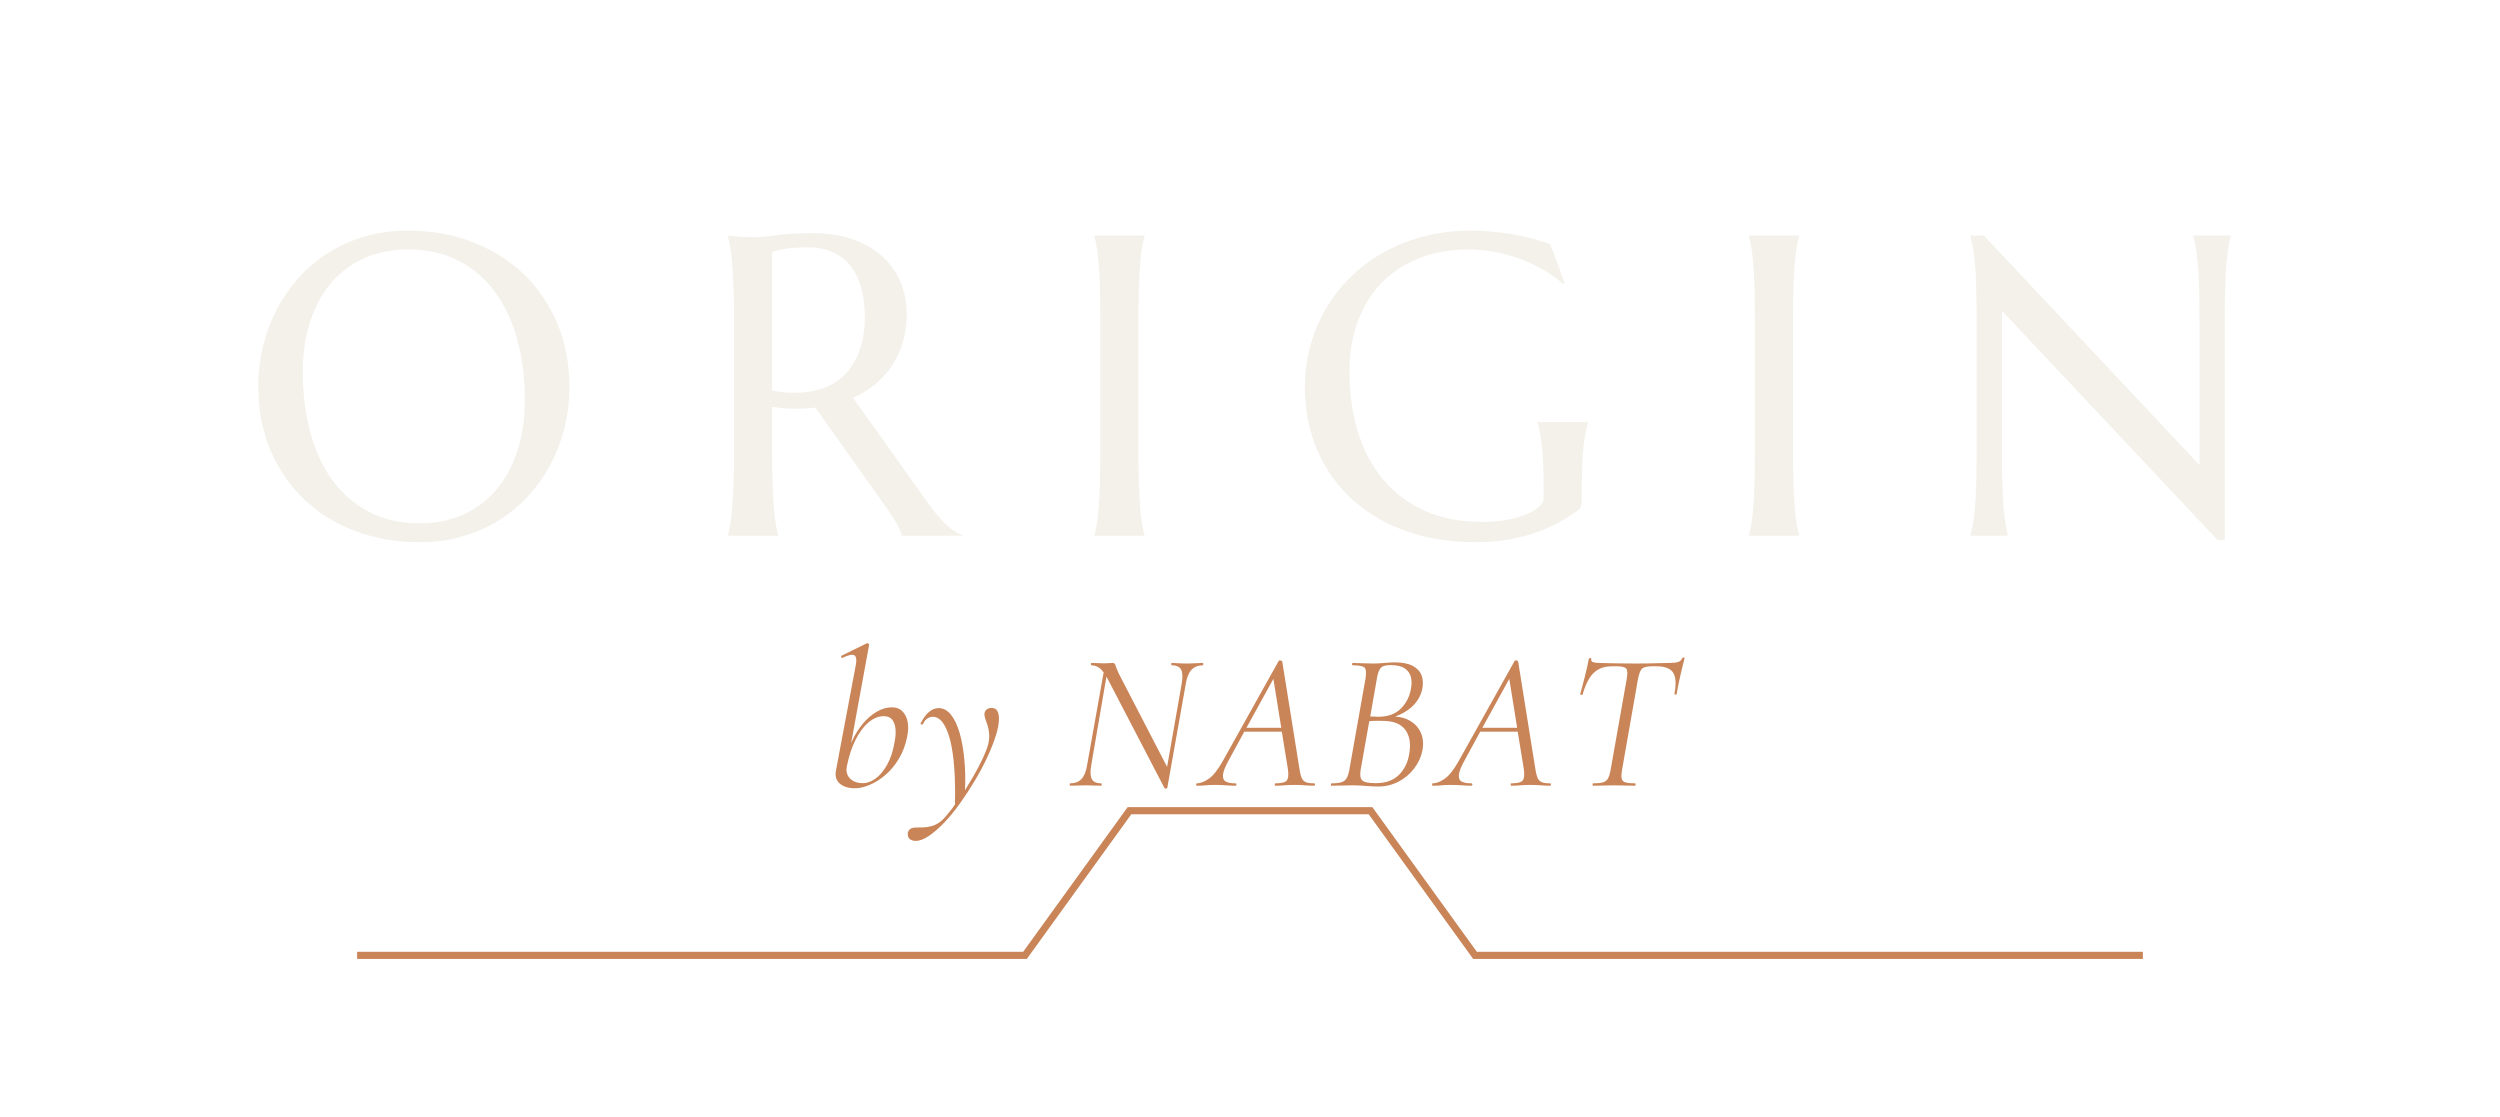
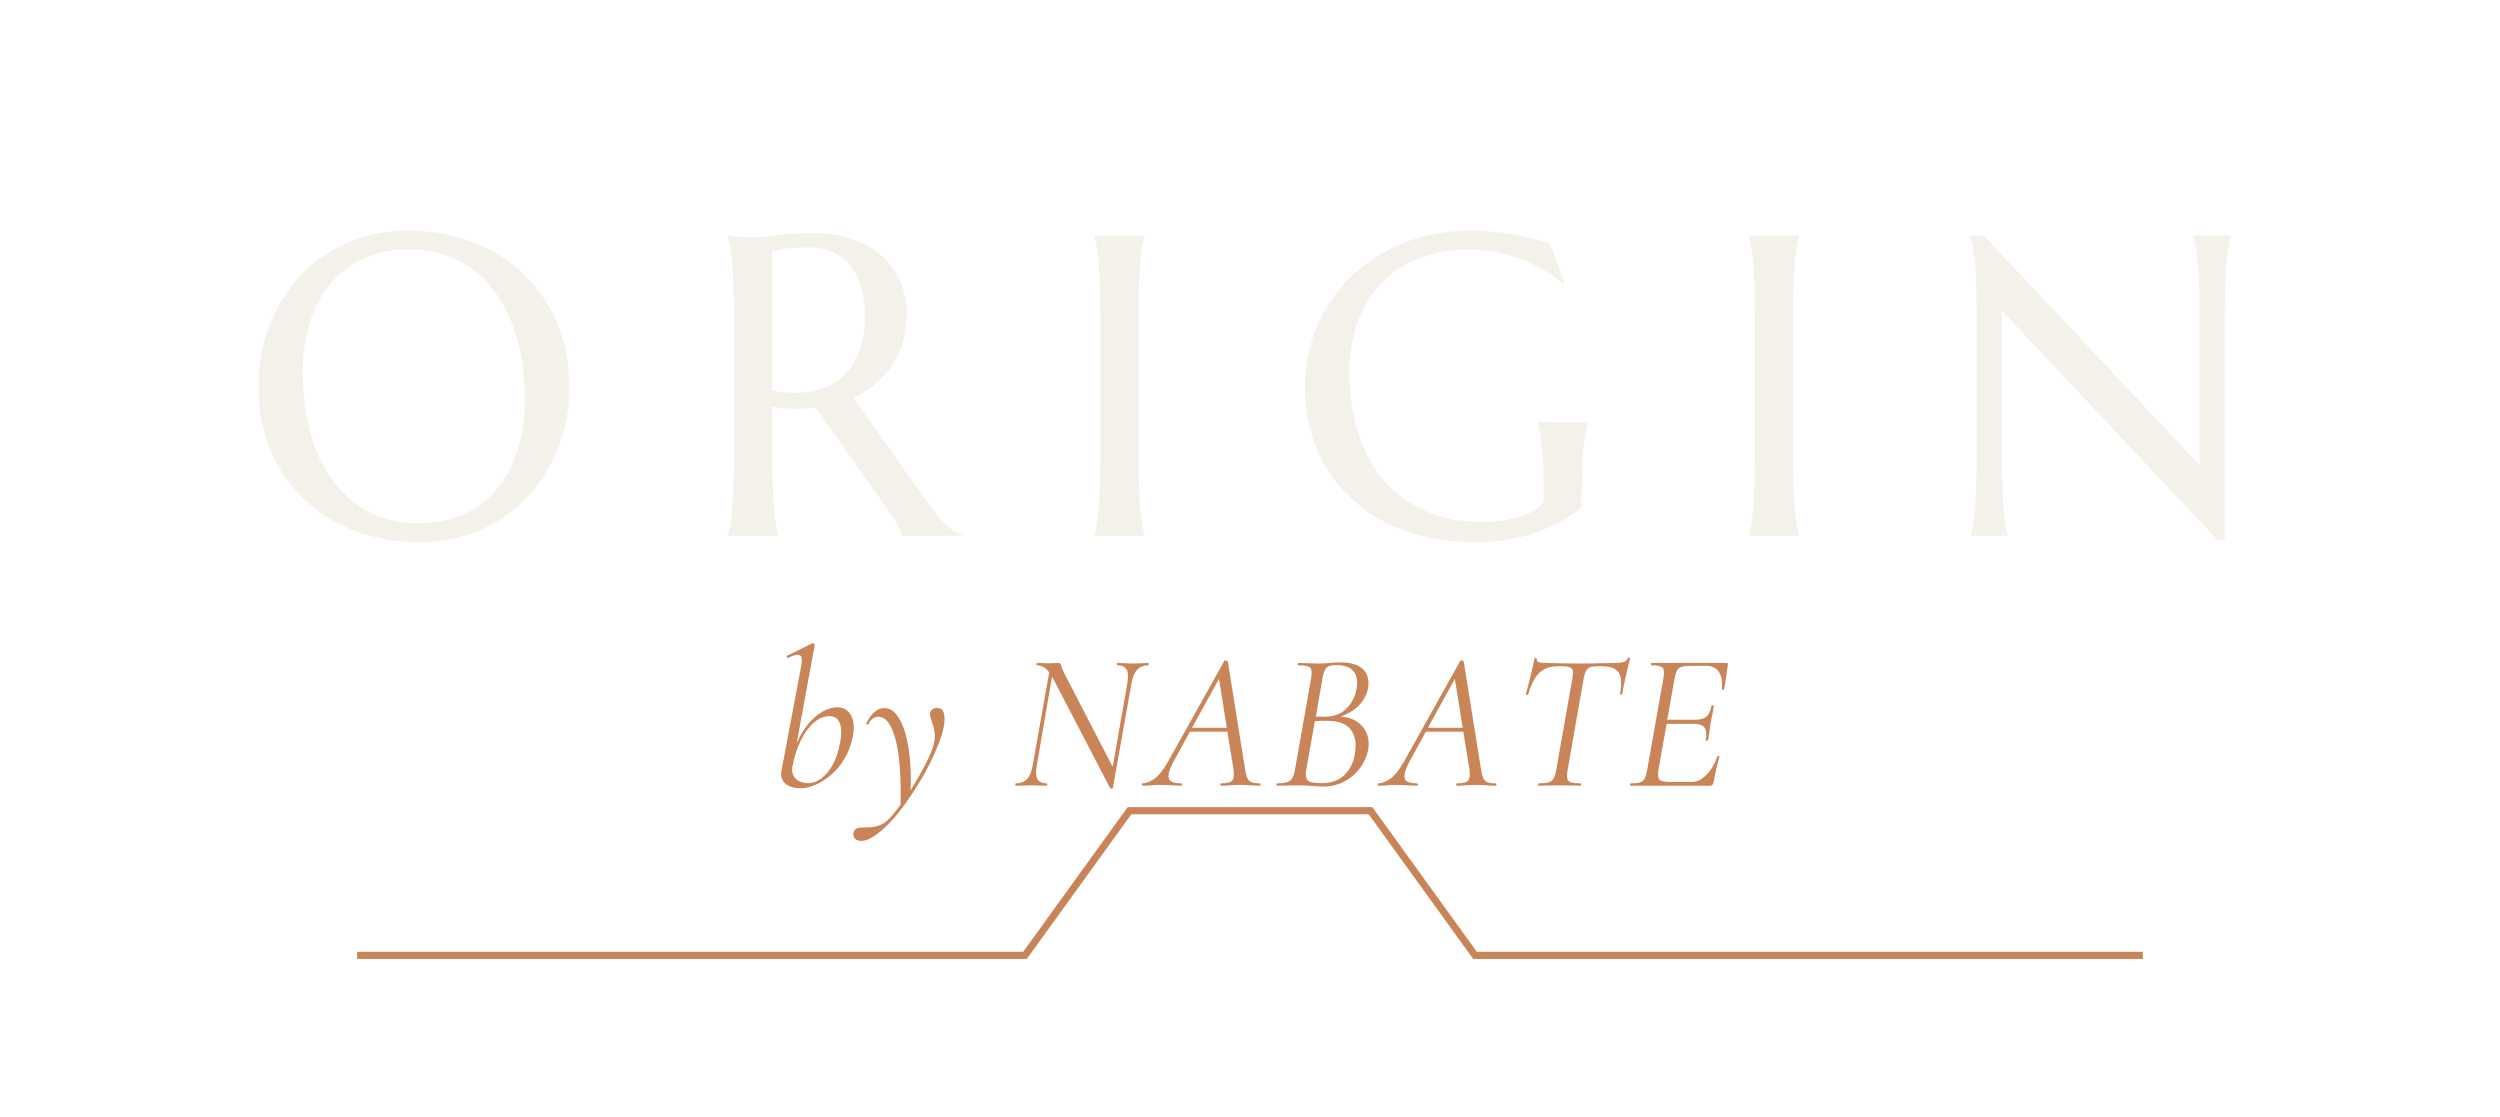
- <svg xmlns="http://www.w3.org/2000/svg" viewBox="0 0 560 250" role="img" aria-label="Origin by NABAT">
+ <svg xmlns="http://www.w3.org/2000/svg" viewBox="0 0 560 250" role="img" aria-label="Origin by NABATE">
  <path fill="#F3F1EA" d="M91.37 51.66L91.37 51.66Q99.19 51.66 105.83 54.21Q112.46 56.77 117.29 61.38Q122.12 66 124.83 72.47Q127.55 78.94 127.55 86.77L127.55 86.77Q127.55 91.22 126.52 95.53Q125.49 99.84 123.50 103.69Q121.51 107.53 118.60 110.79Q115.69 114.05 111.97 116.41Q108.24 118.78 103.74 120.12Q99.24 121.45 94.04 121.45L94.04 121.45Q86.21 121.45 79.58 118.95Q72.94 116.44 68.12 111.84Q63.29 107.25 60.57 100.80Q57.85 94.36 57.85 86.48L57.85 86.48Q57.85 82.03 58.88 77.72Q59.91 73.41 61.90 69.52Q63.90 65.63 66.78 62.37Q69.66 59.11 73.39 56.72Q77.12 54.33 81.64 52.99Q86.16 51.66 91.37 51.66ZM94.04 117.23L94.04 117.23Q99.24 117.23 103.55 115.36Q107.87 113.48 110.98 109.92Q114.10 106.36 115.83 101.23Q117.57 96.09 117.57 89.58L117.57 89.58Q117.57 82.36 115.90 76.20Q114.24 70.03 110.96 65.51Q107.68 60.98 102.78 58.43Q97.88 55.88 91.37 55.88L91.37 55.88Q86.16 55.88 81.85 57.73Q77.54 59.58 74.42 63.09Q71.30 66.61 69.57 71.72Q67.83 76.83 67.83 83.34L67.83 83.34Q67.83 90.52 69.47 96.73Q71.12 102.94 74.40 107.48Q77.68 112.03 82.60 114.63Q87.52 117.23 94.04 117.23ZM172.95 91.13L172.95 101.67Q172.95 105.66 173.07 108.63Q173.19 111.61 173.35 113.77Q173.51 115.92 173.77 117.38Q174.03 118.83 174.31 119.81L174.31 119.81L174.31 120L163.06 120L163.06 119.81Q163.34 118.83 163.60 117.38Q163.86 115.92 164.02 113.77Q164.19 111.61 164.30 108.66Q164.42 105.70 164.42 101.67L164.42 101.67L164.42 71.16Q164.42 67.17 164.30 64.20Q164.19 61.22 164.02 59.06Q163.86 56.91 163.60 55.43Q163.34 53.95 163.06 52.97L163.06 52.97L163.06 52.78L165.03 52.97Q165.92 53.06 167.02 53.09Q168.12 53.11 169.29 53.11L169.29 53.11Q171.12 53.11 174.24 52.66Q177.36 52.22 182.19 52.22L182.19 52.22Q186.69 52.22 190.51 53.44Q194.33 54.66 197.14 57Q199.95 59.34 201.52 62.74Q203.09 66.14 203.09 70.45L203.09 70.45Q203.09 73.83 202.22 76.71Q201.36 79.59 199.79 81.94Q198.22 84.28 196.01 86.09Q193.81 87.89 191.09 89.11L191.09 89.11L207.54 112.22Q208.76 113.95 209.82 115.22Q210.87 116.48 211.83 117.40Q212.79 118.31 213.69 118.90Q214.58 119.48 215.51 119.81L215.51 119.81L215.51 120L201.97 120Q201.83 119.11 201.05 117.63Q200.28 116.16 199.25 114.70L199.25 114.70L182.65 91.31Q181.58 91.41 180.50 91.48Q179.42 91.55 178.29 91.55L178.29 91.55Q176.98 91.55 175.65 91.45Q174.31 91.36 172.95 91.13L172.95 91.13ZM172.95 56.44L172.95 87.47Q174.22 87.75 175.53 87.87Q176.84 87.98 178.06 87.98L178.06 87.98Q181.58 87.98 184.48 86.93Q187.39 85.88 189.43 83.72Q191.47 81.56 192.59 78.35Q193.72 75.14 193.72 70.83L193.72 70.83Q193.72 67.31 192.92 64.45Q192.12 61.59 190.55 59.60Q188.98 57.61 186.59 56.51Q184.20 55.41 181.01 55.41L181.01 55.41Q177.78 55.41 175.86 55.73Q173.94 56.06 172.95 56.44L172.95 56.44ZM245.16 120L245.16 119.81Q245.44 118.83 245.68 117.38Q245.91 115.92 246.10 113.77Q246.29 111.61 246.38 108.63Q246.47 105.66 246.47 101.67L246.47 101.67L246.47 71.16Q246.47 67.17 246.38 64.20Q246.29 61.22 246.10 59.04Q245.91 56.86 245.68 55.41Q245.44 53.95 245.16 52.97L245.16 52.97L245.16 52.78L256.36 52.78L256.36 52.97Q256.08 53.95 255.82 55.41Q255.57 56.86 255.40 59.04Q255.24 61.22 255.12 64.20Q255.00 67.17 255.00 71.16L255.00 71.16L255.00 101.67Q255.00 105.66 255.12 108.63Q255.24 111.61 255.40 113.77Q255.57 115.92 255.82 117.38Q256.08 118.83 256.36 119.81L256.36 119.81L256.36 120L245.16 120ZM354.31 110.20L354.31 112.13Q354.31 112.64 354.19 113.20Q354.07 113.77 353.65 114.14L353.65 114.14Q351.54 115.73 349.08 117.07Q346.62 118.41 343.76 119.39Q340.90 120.38 337.60 120.91Q334.29 121.45 330.50 121.45L330.50 121.45Q321.96 121.45 314.93 118.95Q307.90 116.44 302.86 111.84Q297.82 107.25 295.06 100.80Q292.29 94.36 292.29 86.48L292.29 86.48Q292.29 82.03 293.44 77.72Q294.59 73.41 296.79 69.52Q299.00 65.63 302.23 62.37Q305.46 59.11 309.61 56.72Q313.76 54.33 318.75 52.99Q323.75 51.66 329.56 51.66L329.56 51.66Q331.81 51.66 334.15 51.87Q336.50 52.08 338.79 52.48Q341.09 52.88 343.22 53.44Q345.36 54 347.28 54.70L347.28 54.70L350.46 63.38L350.09 63.56Q348.26 61.92 345.87 60.52Q343.48 59.11 340.76 58.08Q338.04 57.05 335.07 56.46Q332.09 55.88 329.04 55.88L329.04 55.88Q323.14 55.88 318.21 57.73Q313.29 59.58 309.75 63.09Q306.21 66.61 304.25 71.72Q302.28 76.83 302.28 83.34L302.28 83.34Q302.28 90.52 304.15 96.66Q306.03 102.80 309.73 107.30Q313.43 111.80 318.99 114.35Q324.54 116.91 331.95 116.91L331.95 116.91Q335.23 116.91 337.81 116.39Q340.39 115.88 342.17 115.10Q343.95 114.33 344.86 113.41Q345.78 112.50 345.78 111.75L345.78 111.75L345.78 109.92Q345.78 106.64 345.68 104.25Q345.59 101.86 345.40 100.10Q345.21 98.34 344.98 97.08Q344.75 95.81 344.42 94.73L344.42 94.73L344.42 94.55L355.67 94.55L355.67 94.73Q355.39 95.72 355.13 97.05Q354.87 98.39 354.68 100.22Q354.50 102.05 354.40 104.51Q354.31 106.97 354.31 110.20L354.31 110.20ZM391.78 120L391.78 119.81Q392.07 118.83 392.30 117.38Q392.53 115.92 392.72 113.77Q392.91 111.61 393.00 108.63Q393.10 105.66 393.10 101.67L393.10 101.67L393.10 71.16Q393.10 67.17 393.00 64.20Q392.91 61.22 392.72 59.04Q392.53 56.86 392.30 55.41Q392.07 53.95 391.78 52.97L391.78 52.97L391.78 52.78L402.99 52.78L402.99 52.97Q402.71 53.95 402.45 55.41Q402.19 56.86 402.03 59.04Q401.86 61.22 401.74 64.20Q401.63 67.17 401.63 71.16L401.63 71.16L401.63 101.67Q401.63 105.66 401.74 108.63Q401.86 111.61 402.03 113.77Q402.19 115.92 402.45 117.38Q402.71 118.83 402.99 119.81L402.99 119.81L402.99 120L391.78 120ZM441.40 52.78L444.40 52.78L492.68 104.16L492.68 71.16Q492.68 67.17 492.59 64.20Q492.49 61.22 492.31 59.04Q492.12 56.86 491.86 55.41Q491.60 53.95 491.32 52.97L491.32 52.97L491.32 52.78L499.67 52.78L499.67 52.97Q499.38 53.95 499.15 55.41Q498.92 56.86 498.73 59.04Q498.54 61.22 498.45 64.20Q498.35 67.17 498.35 71.16L498.35 71.16L498.35 120.94L496.71 120.94L448.43 69.61L448.43 101.67Q448.43 105.66 448.53 108.63Q448.62 111.61 448.81 113.77Q448.99 115.92 449.23 117.38Q449.46 118.83 449.74 119.81L449.74 119.81L449.74 120L441.40 120L441.40 119.81Q441.68 118.83 441.94 117.38Q442.20 115.92 442.38 113.77Q442.57 111.61 442.67 108.63Q442.76 105.66 442.76 101.67L442.76 101.67L442.76 71.16Q442.76 67.17 442.67 64.20Q442.57 61.22 442.38 59.04Q442.20 56.86 441.94 55.41Q441.68 53.95 441.40 52.97L441.40 52.97L441.40 52.78Z" />
-   <path fill="#C98458" d="M191.52 176.57L191.52 176.57Q189.32 176.57 188.11 175.52Q186.90 174.46 187.25 172.61L187.25 172.61L191.74 148.76Q192 147.18 191.36 146.78Q190.72 146.39 188.70 147.36L188.70 147.36Q188.66 147.40 188.57 147.36L188.57 147.36Q188.48 147.36 188.44 147.18L188.44 147.18Q188.39 147.00 188.44 146.92L188.44 146.92Q188.48 146.87 188.52 146.87L188.52 146.87L194.16 144.10Q194.38 144.01 194.55 144.19Q194.73 144.36 194.68 144.45L194.68 144.45L190.64 166.54Q190.72 166.32 190.81 166.10L190.81 166.10Q191.82 163.86 193.25 162.14Q194.68 160.42 196.38 159.43Q198.07 158.44 199.79 158.44L199.79 158.44Q201.86 158.44 202.82 160.27Q203.79 162.10 203.22 164.96Q202.65 167.82 201.33 169.99Q200.01 172.17 198.29 173.62Q196.58 175.08 194.79 175.82Q193.01 176.57 191.52 176.57ZM189.67 171.78L189.67 171.78Q189.40 173.40 190.44 174.42Q191.47 175.43 193.32 175.43L193.32 175.43Q194.73 175.43 196.16 174.37Q197.59 173.32 198.73 171.27Q199.88 169.22 200.36 166.32L200.36 166.32Q200.71 164.69 200.60 163.37Q200.49 162.05 199.88 161.24Q199.26 160.42 197.98 160.42L197.98 160.42Q196.18 160.42 194.51 161.85Q192.84 163.28 191.58 165.84Q190.33 168.39 189.67 171.78ZM205.11 188.36L205.11 188.36Q204.32 188.36 203.79 187.95Q203.26 187.53 203.35 186.52L203.35 186.52Q203.66 185.37 205.11 185.37L205.11 185.37Q206.04 185.37 206.94 185.33Q207.84 185.28 208.70 185.04Q209.56 184.80 210.35 184.27L210.35 184.27Q211.32 183.61 212.59 181.98L212.59 181.98Q213.25 181.19 213.91 180.22L213.91 180.22Q214.13 171.03 212.86 165.88L212.86 165.88Q211.49 160.56 208.94 160.56L208.94 160.56Q208.37 160.56 207.77 160.91Q207.18 161.26 206.74 162.18L206.74 162.18Q206.65 162.36 206.41 162.29Q206.17 162.23 206.21 162.05L206.21 162.05Q207.05 160.38 208.06 159.50Q209.07 158.62 210.30 158.62L210.30 158.62Q211.84 158.62 213.03 160.12Q214.22 161.61 214.97 164.23Q215.72 166.85 216.02 170.24L216.02 170.24Q216.33 173.45 216.16 177.01L216.16 177.01Q217.08 175.52 217.96 174.02L217.96 174.02Q219.24 171.82 220.14 169.88Q221.04 167.95 221.35 166.72L221.35 166.72Q221.66 165.44 221.57 164.38Q221.48 163.33 221.22 162.51Q220.95 161.70 220.73 161.06Q220.51 160.42 220.51 160.03L220.51 160.03Q220.51 159.37 220.95 158.97Q221.39 158.58 222.10 158.58L222.10 158.58Q223.02 158.58 223.39 159.24Q223.77 159.90 223.77 161.00L223.77 161.00Q223.77 162.58 223.06 164.80Q222.36 167.02 221.15 169.62Q219.94 172.22 218.38 174.83Q216.82 177.45 215.08 179.89Q213.34 182.34 211.54 184.23Q209.73 186.12 208.08 187.24Q206.43 188.36 205.11 188.36ZM260.82 176.48L260.82 176.48L248.14 152.11Q248.01 151.84 247.84 151.58L247.84 151.58L244.45 171.34Q244.05 173.54 244.56 174.50Q245.06 175.47 246.69 175.47L246.69 175.47Q246.78 175.47 246.78 175.74Q246.78 176 246.69 176L246.69 176Q245.94 176 245.13 175.96Q244.32 175.91 243.22 175.91L243.22 175.91Q242.29 175.91 241.41 175.96Q240.53 176 239.74 176L239.74 176Q239.61 176 239.61 175.74Q239.61 175.47 239.74 175.47L239.74 175.47Q241.32 175.47 242.25 174.50Q243.17 173.54 243.52 171.34L243.52 171.34L247.22 150.61Q246.74 150.00 246.30 149.64L246.30 149.64Q245.42 149.03 244.49 149.03L244.49 149.03Q244.36 149.03 244.36 148.76Q244.36 148.50 244.49 148.50L244.49 148.50Q245.15 148.50 245.94 148.54Q246.74 148.59 247.35 148.59L247.35 148.59Q247.92 148.59 248.47 148.54Q249.02 148.50 249.24 148.50L249.24 148.50Q249.73 148.50 249.86 149.01Q249.99 149.51 250.56 150.79L250.56 150.79L261.43 171.78L264.69 153.21Q265.08 151.01 264.58 150.02Q264.07 149.03 262.49 149.03L262.49 149.03Q262.36 149.03 262.36 148.76Q262.36 148.50 262.49 148.50L262.49 148.50Q263.19 148.50 264.03 148.57Q264.86 148.63 265.92 148.63L265.92 148.63Q266.84 148.63 267.75 148.57Q268.65 148.50 269.44 148.50L269.44 148.50Q269.53 148.50 269.53 148.76Q269.53 149.03 269.44 149.03L269.44 149.03Q267.86 149.03 266.91 150.02Q265.96 151.01 265.61 153.21L265.61 153.21L261.48 176.44Q261.48 176.62 261.19 176.64Q260.90 176.66 260.82 176.48ZM268.12 176L268.12 176Q267.94 176 267.94 175.74Q267.94 175.47 268.12 175.47L268.12 175.47Q269.26 175.47 270.74 174.46Q272.21 173.45 273.84 170.59L273.84 170.59L286.42 148.06Q286.51 147.88 286.84 147.95Q287.17 148.02 287.22 148.15L287.22 148.15L291.09 172.30Q291.26 173.49 291.55 174.20Q291.84 174.90 292.47 175.19Q293.11 175.47 294.39 175.47L294.39 175.47Q294.56 175.47 294.56 175.74Q294.56 176 294.39 176L294.39 176Q293.38 176 292.30 175.91Q291.22 175.82 289.94 175.82Q288.67 175.82 287.70 175.91Q286.73 176 285.68 176L285.68 176Q285.54 176 285.54 175.74Q285.54 175.47 285.68 175.47L285.68 175.47Q287.74 175.47 288.25 174.81Q288.76 174.15 288.49 172.30L288.49 172.30L287.13 163.90L278.72 163.90L275.29 170.19Q274.06 172.39 273.95 173.54Q273.84 174.68 274.59 175.08Q275.34 175.47 276.79 175.47L276.79 175.47Q276.96 175.47 276.96 175.74Q276.96 176 276.74 176L276.74 176Q275.86 176 274.61 175.91Q273.36 175.82 272.17 175.82L272.17 175.82Q270.89 175.82 270.08 175.91Q269.26 176 268.12 176ZM279.21 163.02L287.00 163.02L285.24 152.06L279.21 163.02ZM312.52 160.51L312.52 160.51Q314.45 160.64 315.82 161.44L315.82 161.44Q317.53 162.45 318.28 164.16Q319.03 165.88 318.63 168.08L318.63 168.08Q318.19 170.28 316.76 172.15Q315.33 174.02 313.24 175.10Q311.15 176.18 308.73 176.18L308.73 176.18Q307.46 176.18 305.85 176.04Q304.24 175.91 302.92 175.91Q301.60 175.91 300.37 175.96Q299.14 176 298.22 176L298.22 176Q298.17 176 298.17 176L298.17 176Q298.08 175.96 298.13 175.74L298.13 175.74Q298.13 175.47 298.22 175.47L298.22 175.47Q299.67 175.47 300.46 175.23Q301.25 174.99 301.65 174.31Q302.04 173.62 302.26 172.39L302.26 172.39L305.87 152.02Q306.18 150.08 305.67 149.56Q305.17 149.03 303.01 149.03L303.01 149.03Q302.97 149.03 302.92 148.98L302.92 148.98Q302.84 148.94 302.88 148.76L302.88 148.76Q302.88 148.50 303.01 148.50L303.01 148.50Q304.02 148.50 305.21 148.57Q306.40 148.63 307.63 148.63L307.63 148.63Q308.73 148.63 310.10 148.50Q311.46 148.37 312.38 148.37L312.38 148.37Q314.98 148.37 316.45 149.16Q317.93 149.95 318.43 151.29Q318.94 152.64 318.59 154.35L318.59 154.35Q318.02 156.82 316.08 158.49L316.08 158.49Q314.58 159.76 312.52 160.51ZM308.16 175.43L308.16 175.43Q311.50 175.43 313.37 173.56Q315.24 171.69 315.68 168.78L315.68 168.78Q316.26 165.48 314.78 163.48Q313.31 161.48 309.79 161.48L309.79 161.48Q308.78 161.44 307.76 161.48L307.76 161.48Q307.24 161.48 306.71 161.57L306.71 161.57L304.77 172.52Q304.51 174.11 305.10 174.77Q305.70 175.43 308.16 175.43ZM311.50 148.98L311.50 148.98Q310.58 148.98 309.96 149.18Q309.35 149.38 308.97 150.08Q308.60 150.79 308.38 152.24L308.38 152.24L306.93 160.51Q307.41 160.51 307.76 160.51L307.76 160.51Q308.60 160.56 308.64 160.56L308.64 160.56Q311.99 160.56 313.79 158.73Q315.60 156.90 316.04 154.35L316.04 154.35Q316.34 152.86 316.04 151.65Q315.73 150.44 314.65 149.71Q313.57 148.98 311.50 148.98ZM320.96 176L320.96 176Q320.79 176 320.79 175.74Q320.79 175.47 320.96 175.47L320.96 175.47Q322.11 175.47 323.58 174.46Q325.06 173.45 326.68 170.59L326.68 170.59L339.27 148.06Q339.36 147.88 339.69 147.95Q340.02 148.02 340.06 148.15L340.06 148.15L343.93 172.30Q344.11 173.49 344.39 174.20Q344.68 174.90 345.32 175.19Q345.96 175.47 347.23 175.47L347.23 175.47Q347.41 175.47 347.41 175.74Q347.41 176 347.23 176L347.23 176Q346.22 176 345.14 175.91Q344.06 175.82 342.79 175.82Q341.51 175.82 340.54 175.91Q339.58 176 338.52 176L338.52 176Q338.39 176 338.39 175.74Q338.39 175.47 338.52 175.47L338.52 175.47Q340.59 175.47 341.09 174.81Q341.60 174.15 341.34 172.30L341.34 172.30L339.97 163.90L331.57 163.90L328.14 170.19Q326.90 172.39 326.79 173.54Q326.68 174.68 327.43 175.08Q328.18 175.47 329.63 175.47L329.63 175.47Q329.81 175.47 329.81 175.74Q329.81 176 329.59 176L329.59 176Q328.71 176 327.45 175.91Q326.20 175.82 325.01 175.82L325.01 175.82Q323.74 175.82 322.92 175.91Q322.11 176 320.96 176ZM332.05 163.02L339.84 163.02L338.08 152.06L332.05 163.02ZM356.87 176L356.87 176Q356.74 176 356.74 175.74Q356.74 175.47 356.87 175.47L356.87 175.47Q358.32 175.47 359.07 175.25Q359.82 175.03 360.19 174.37Q360.56 173.71 360.78 172.44L360.78 172.44L364.39 152.06Q364.70 150.30 364.28 149.78Q363.86 149.25 362.15 149.25L362.15 149.25L361.09 149.25Q359.33 149.25 358.10 149.91Q356.87 150.57 356.01 151.95Q355.15 153.34 354.49 155.58L354.49 155.58Q354.45 155.72 354.18 155.63L354.18 155.63Q353.96 155.58 353.96 155.54L353.96 155.54Q353.96 155.50 353.96 155.50L353.96 155.50Q354.14 154.92 354.40 153.89Q354.67 152.86 354.98 151.67Q355.28 150.48 355.53 149.36Q355.77 148.24 355.90 147.53L355.90 147.53Q355.99 147.40 356.25 147.40L356.25 147.40Q356.38 147.44 356.43 147.49L356.43 147.49Q356.43 147.53 356.43 147.58L356.43 147.58Q356.34 148.24 357.00 148.37Q357.66 148.50 358.14 148.50L358.14 148.50Q359.77 148.54 361.95 148.59Q364.13 148.63 366.20 148.63L366.20 148.63Q368.84 148.63 370.64 148.57Q372.44 148.50 373.94 148.50L373.94 148.50Q375.17 148.50 375.85 148.30Q376.54 148.10 376.84 147.40L376.84 147.40Q376.93 147.27 377.15 147.27L377.15 147.27Q377.28 147.31 377.33 147.36L377.33 147.36Q377.33 147.40 377.33 147.49L377.33 147.49Q377.15 148.10 376.89 149.23Q376.62 150.35 376.34 151.58Q376.05 152.81 375.85 153.87Q375.66 154.92 375.57 155.50L375.57 155.50Q375.52 155.63 375.30 155.58L375.30 155.58Q375.13 155.58 375.08 155.54L375.08 155.54Q375.08 155.50 375.08 155.41L375.08 155.41Q375.48 153.21 375.24 151.87Q375.00 150.52 373.98 149.89Q372.97 149.25 371.08 149.25L371.08 149.25L370.02 149.25Q368.31 149.25 367.76 149.84Q367.21 150.44 366.90 152.15L366.90 152.15L363.34 172.44Q363.12 173.71 363.25 174.37Q363.38 175.03 364.08 175.25Q364.79 175.47 366.28 175.47L366.28 175.47Q366.37 175.47 366.37 175.74Q366.37 176 366.28 176L366.28 176Q365.32 176 364.15 175.96Q362.98 175.91 361.53 175.91L361.53 175.91Q360.21 175.91 359.00 175.96Q357.79 176 356.87 176Z" />
+   <path fill="#C98458" d="M179.33 176.57L179.33 176.57Q177.13 176.57 175.92 175.52Q174.71 174.46 175.06 172.61L175.06 172.61L179.55 148.76Q179.81 147.18 179.17 146.78Q178.54 146.39 176.51 147.36L176.51 147.36Q176.47 147.40 176.38 147.36L176.38 147.36Q176.29 147.36 176.25 147.18L176.25 147.18Q176.20 147.00 176.25 146.92L176.25 146.92Q176.29 146.87 176.34 146.87L176.34 146.87L181.97 144.10Q182.19 144.01 182.36 144.19Q182.54 144.36 182.50 144.45L182.50 144.45L178.45 166.54Q178.54 166.32 178.62 166.10L178.62 166.10Q179.64 163.86 181.07 162.14Q182.50 160.42 184.19 159.43Q185.88 158.44 187.60 158.44L187.60 158.44Q189.67 158.44 190.64 160.27Q191.60 162.10 191.03 164.96Q190.46 167.82 189.14 169.99Q187.82 172.17 186.10 173.62Q184.39 175.08 182.61 175.82Q180.82 176.57 179.33 176.57ZM177.48 171.78L177.48 171.78Q177.22 173.40 178.25 174.42Q179.28 175.43 181.13 175.43L181.13 175.43Q182.54 175.43 183.97 174.37Q185.40 173.32 186.54 171.27Q187.69 169.22 188.17 166.32L188.17 166.32Q188.52 164.69 188.41 163.37Q188.30 162.05 187.69 161.24Q187.07 160.42 185.80 160.42L185.80 160.42Q183.99 160.42 182.32 161.85Q180.65 163.28 179.39 165.84Q178.14 168.39 177.48 171.78ZM192.92 188.36L192.92 188.36Q192.13 188.36 191.60 187.95Q191.08 187.53 191.16 186.52L191.16 186.52Q191.47 185.37 192.92 185.37L192.92 185.37Q193.85 185.37 194.75 185.33Q195.65 185.28 196.51 185.04Q197.37 184.80 198.16 184.27L198.16 184.27Q199.13 183.61 200.40 181.98L200.40 181.98Q201.06 181.19 201.72 180.22L201.72 180.22Q201.94 171.03 200.67 165.88L200.67 165.88Q199.30 160.56 196.75 160.56L196.75 160.56Q196.18 160.56 195.59 160.91Q194.99 161.26 194.55 162.18L194.55 162.18Q194.46 162.36 194.22 162.29Q193.98 162.23 194.02 162.05L194.02 162.05Q194.86 160.38 195.87 159.50Q196.88 158.62 198.12 158.62L198.12 158.62Q199.66 158.62 200.84 160.12Q202.03 161.61 202.78 164.23Q203.53 166.85 203.84 170.24L203.84 170.24Q204.14 173.45 203.97 177.01L203.97 177.01Q204.89 175.52 205.77 174.02L205.77 174.02Q207.05 171.82 207.95 169.88Q208.85 167.95 209.16 166.72L209.16 166.72Q209.47 165.44 209.38 164.38Q209.29 163.33 209.03 162.51Q208.76 161.70 208.54 161.06Q208.32 160.42 208.32 160.03L208.32 160.03Q208.32 159.37 208.76 158.97Q209.20 158.58 209.91 158.58L209.91 158.58Q210.83 158.58 211.21 159.24Q211.58 159.90 211.58 161.00L211.58 161.00Q211.58 162.58 210.88 164.80Q210.17 167.02 208.96 169.62Q207.75 172.22 206.19 174.83Q204.63 177.45 202.89 179.89Q201.15 182.34 199.35 184.23Q197.54 186.12 195.89 187.24Q194.24 188.36 192.92 188.36ZM248.63 176.48L248.63 176.48L235.96 152.11Q235.82 151.84 235.65 151.58L235.65 151.58L232.26 171.34Q231.86 173.54 232.37 174.50Q232.88 175.47 234.50 175.47L234.50 175.47Q234.59 175.47 234.59 175.74Q234.59 176 234.50 176L234.50 176Q233.76 176 232.94 175.96Q232.13 175.91 231.03 175.91L231.03 175.91Q230.10 175.91 229.22 175.96Q228.34 176 227.55 176L227.55 176Q227.42 176 227.42 175.74Q227.42 175.47 227.55 175.47L227.55 175.47Q229.14 175.47 230.06 174.50Q230.98 173.54 231.34 171.34L231.34 171.34L235.03 150.61Q234.55 150.00 234.11 149.64L234.11 149.64Q233.23 149.03 232.30 149.03L232.30 149.03Q232.17 149.03 232.17 148.76Q232.17 148.50 232.30 148.50L232.30 148.50Q232.96 148.50 233.76 148.54Q234.55 148.59 235.16 148.59L235.16 148.59Q235.74 148.59 236.29 148.54Q236.84 148.50 237.06 148.50L237.06 148.50Q237.54 148.50 237.67 149.01Q237.80 149.51 238.38 150.79L238.38 150.79L249.24 171.78L252.50 153.21Q252.90 151.01 252.39 150.02Q251.88 149.03 250.30 149.03L250.30 149.03Q250.17 149.03 250.17 148.76Q250.17 148.50 250.30 148.50L250.30 148.50Q251.00 148.50 251.84 148.57Q252.68 148.63 253.73 148.63L253.73 148.63Q254.66 148.63 255.56 148.57Q256.46 148.50 257.25 148.50L257.25 148.50Q257.34 148.50 257.34 148.76Q257.34 149.03 257.25 149.03L257.25 149.03Q255.67 149.03 254.72 150.02Q253.78 151.01 253.42 153.21L253.42 153.21L249.29 176.44Q249.29 176.62 249.00 176.64Q248.72 176.66 248.63 176.48ZM255.93 176L255.93 176Q255.76 176 255.76 175.74Q255.76 175.47 255.93 175.47L255.93 175.47Q257.08 175.47 258.55 174.46Q260.02 173.45 261.65 170.59L261.65 170.59L274.24 148.06Q274.32 147.88 274.65 147.95Q274.98 148.02 275.03 148.15L275.03 148.15L278.90 172.30Q279.08 173.49 279.36 174.20Q279.65 174.90 280.29 175.19Q280.92 175.47 282.20 175.47L282.20 175.47Q282.38 175.47 282.38 175.74Q282.38 176 282.20 176L282.20 176Q281.19 176 280.11 175.91Q279.03 175.82 277.76 175.82Q276.48 175.82 275.51 175.91Q274.54 176 273.49 176L273.49 176Q273.36 176 273.36 175.74Q273.36 175.47 273.49 175.47L273.49 175.47Q275.56 175.47 276.06 174.81Q276.57 174.15 276.30 172.30L276.30 172.30L274.94 163.90L266.54 163.90L263.10 170.19Q261.87 172.39 261.76 173.54Q261.65 174.68 262.40 175.08Q263.15 175.47 264.60 175.47L264.60 175.47Q264.78 175.47 264.78 175.74Q264.78 176 264.56 176L264.56 176Q263.68 176 262.42 175.91Q261.17 175.82 259.98 175.82L259.98 175.82Q258.70 175.82 257.89 175.91Q257.08 176 255.93 176ZM267.02 163.02L274.81 163.02L273.05 152.06L267.02 163.02ZM300.33 160.51L300.33 160.51Q302.26 160.64 303.63 161.44L303.63 161.44Q305.34 162.45 306.09 164.16Q306.84 165.88 306.44 168.08L306.44 168.08Q306.00 170.28 304.57 172.15Q303.14 174.02 301.05 175.10Q298.96 176.18 296.54 176.18L296.54 176.18Q295.27 176.18 293.66 176.04Q292.06 175.91 290.74 175.91Q289.42 175.91 288.18 175.96Q286.95 176 286.03 176L286.03 176Q285.98 176 285.98 176L285.98 176Q285.90 175.96 285.94 175.74L285.94 175.74Q285.94 175.47 286.03 175.47L286.03 175.47Q287.48 175.47 288.27 175.23Q289.06 174.99 289.46 174.31Q289.86 173.62 290.08 172.39L290.08 172.39L293.68 152.02Q293.99 150.08 293.49 149.56Q292.98 149.03 290.82 149.03L290.82 149.03Q290.78 149.03 290.74 148.98L290.74 148.98Q290.65 148.94 290.69 148.76L290.69 148.76Q290.69 148.50 290.82 148.50L290.82 148.50Q291.84 148.50 293.02 148.57Q294.21 148.63 295.44 148.63L295.44 148.63Q296.54 148.63 297.91 148.50Q299.27 148.37 300.20 148.37L300.20 148.37Q302.79 148.37 304.27 149.16Q305.74 149.95 306.25 151.29Q306.75 152.64 306.40 154.35L306.40 154.35Q305.83 156.82 303.89 158.49L303.89 158.49Q302.40 159.76 300.33 160.51ZM295.97 175.43L295.97 175.43Q299.32 175.43 301.19 173.56Q303.06 171.69 303.50 168.78L303.50 168.78Q304.07 165.48 302.59 163.48Q301.12 161.48 297.60 161.48L297.60 161.48Q296.59 161.44 295.58 161.48L295.58 161.48Q295.05 161.48 294.52 161.57L294.52 161.57L292.58 172.52Q292.32 174.11 292.91 174.77Q293.51 175.43 295.97 175.43ZM299.32 148.98L299.32 148.98Q298.39 148.98 297.78 149.18Q297.16 149.38 296.79 150.08Q296.41 150.79 296.19 152.24L296.19 152.24L294.74 160.51Q295.22 160.51 295.58 160.51L295.58 160.51Q296.41 160.56 296.46 160.56L296.46 160.56Q299.80 160.56 301.60 158.73Q303.41 156.90 303.85 154.35L303.85 154.35Q304.16 152.86 303.85 151.65Q303.54 150.44 302.46 149.71Q301.38 148.98 299.32 148.98ZM308.78 176L308.78 176Q308.60 176 308.60 175.74Q308.60 175.47 308.78 175.47L308.78 175.47Q309.92 175.47 311.39 174.46Q312.87 173.45 314.50 170.59L314.50 170.59L327.08 148.06Q327.17 147.88 327.50 147.95Q327.83 148.02 327.87 148.15L327.87 148.15L331.74 172.30Q331.92 173.49 332.21 174.20Q332.49 174.90 333.13 175.19Q333.77 175.47 335.04 175.47L335.04 175.47Q335.22 175.47 335.22 175.74Q335.22 176 335.04 176L335.04 176Q334.03 176 332.95 175.91Q331.88 175.82 330.60 175.82Q329.32 175.82 328.36 175.91Q327.39 176 326.33 176L326.33 176Q326.20 176 326.20 175.74Q326.20 175.47 326.33 175.47L326.33 175.47Q328.40 175.47 328.91 174.81Q329.41 174.15 329.15 172.30L329.15 172.30L327.78 163.90L319.38 163.90L315.95 170.19Q314.72 172.39 314.61 173.54Q314.50 174.68 315.24 175.08Q315.99 175.47 317.44 175.47L317.44 175.47Q317.62 175.47 317.62 175.74Q317.62 176 317.40 176L317.40 176Q316.52 176 315.27 175.91Q314.01 175.82 312.82 175.82L312.82 175.82Q311.55 175.82 310.73 175.91Q309.92 176 308.78 176ZM319.86 163.02L327.65 163.02L325.89 152.06L319.86 163.02ZM344.68 176L344.68 176Q344.55 176 344.55 175.74Q344.55 175.47 344.68 175.47L344.68 175.47Q346.13 175.47 346.88 175.25Q347.63 175.03 348.00 174.37Q348.38 173.71 348.60 172.44L348.60 172.44L352.20 152.06Q352.51 150.30 352.09 149.78Q351.68 149.25 349.96 149.25L349.96 149.25L348.90 149.25Q347.14 149.25 345.91 149.91Q344.68 150.57 343.82 151.95Q342.96 153.34 342.30 155.58L342.30 155.58Q342.26 155.72 342.00 155.63L342.00 155.63Q341.78 155.58 341.78 155.54L341.78 155.54Q341.78 155.50 341.78 155.50L341.78 155.50Q341.95 154.92 342.22 153.89Q342.48 152.86 342.79 151.67Q343.10 150.48 343.34 149.36Q343.58 148.24 343.71 147.53L343.71 147.53Q343.80 147.40 344.06 147.40L344.06 147.40Q344.20 147.44 344.24 147.49L344.24 147.49Q344.24 147.53 344.24 147.58L344.24 147.58Q344.15 148.24 344.81 148.37Q345.47 148.50 345.96 148.50L345.96 148.50Q347.58 148.54 349.76 148.59Q351.94 148.63 354.01 148.63L354.01 148.63Q356.65 148.63 358.45 148.57Q360.26 148.50 361.75 148.50L361.75 148.50Q362.98 148.50 363.67 148.30Q364.35 148.10 364.66 147.40L364.66 147.40Q364.74 147.27 364.96 147.27L364.96 147.27Q365.10 147.31 365.14 147.36L365.14 147.36Q365.14 147.40 365.14 147.49L365.14 147.49Q364.96 148.10 364.70 149.23Q364.44 150.35 364.15 151.58Q363.86 152.81 363.67 153.87Q363.47 154.92 363.38 155.50L363.38 155.50Q363.34 155.63 363.12 155.58L363.12 155.58Q362.94 155.58 362.90 155.54L362.90 155.54Q362.90 155.50 362.90 155.41L362.90 155.41Q363.29 153.21 363.05 151.87Q362.81 150.52 361.80 149.89Q360.78 149.25 358.89 149.25L358.89 149.25L357.84 149.25Q356.12 149.25 355.57 149.84Q355.02 150.44 354.71 152.15L354.71 152.15L351.15 172.44Q350.93 173.71 351.06 174.37Q351.19 175.03 351.90 175.25Q352.60 175.47 354.10 175.47L354.10 175.47Q354.18 175.47 354.18 175.74Q354.18 176 354.10 176L354.10 176Q353.13 176 351.96 175.96Q350.80 175.91 349.34 175.91L349.34 175.91Q348.02 175.91 346.81 175.96Q345.60 176 344.68 176ZM383.09 176L365.23 176Q365.14 176 365.14 175.74Q365.14 175.47 365.23 175.47L365.23 175.47Q366.64 175.47 367.36 175.25Q368.09 175.03 368.42 174.37Q368.75 173.71 368.97 172.44L368.97 172.44L372.58 152.06Q372.93 150.17 372.44 149.60Q371.96 149.03 369.94 149.03L369.94 149.03Q369.80 149.03 369.80 148.76Q369.80 148.50 369.94 148.50L369.94 148.50L386.79 148.50Q386.96 148.50 387.01 148.59L387.01 148.59Q387.10 148.68 387.05 148.90L387.05 148.90Q386.92 149.69 386.77 150.72Q386.61 151.76 386.48 152.75Q386.35 153.74 386.22 154.35L386.22 154.35Q386.17 154.53 385.91 154.48L385.91 154.48Q385.69 154.44 385.69 154.35L385.69 154.35Q385.69 154.35 385.69 154.31L385.69 154.31Q385.95 152.02 385.07 150.59Q384.19 149.16 382.34 149.16L382.34 149.16L378.74 149.16Q377.37 149.16 376.67 149.38Q375.96 149.60 375.63 150.24Q375.30 150.88 375.08 152.11L375.08 152.11L373.46 161.22L379.70 161.22Q381.42 161.22 382.23 160.51Q383.05 159.81 383.36 158.14L383.36 158.14Q383.40 157.96 383.66 157.96L383.66 157.96Q383.80 158.00 383.88 158.09L383.88 158.09Q383.88 158.14 383.88 158.22L383.88 158.22Q383.71 159.46 383.53 160.18Q383.36 160.91 383.22 161.70L383.22 161.70Q383.05 162.71 382.94 163.68Q382.83 164.65 382.61 165.79L382.61 165.79Q382.56 165.97 382.30 165.92L382.30 165.92Q382.12 165.92 382.08 165.84L382.08 165.84Q382.08 165.79 382.08 165.75L382.08 165.75Q382.43 163.81 381.82 162.98Q381.20 162.14 379.40 162.14L379.40 162.14L373.32 162.14L371.52 172.26Q371.21 174.11 371.70 174.64Q372.18 175.16 374.16 175.16L374.16 175.16L379.00 175.16Q380.67 175.16 382.23 173.58Q383.80 172.00 384.68 169.44L384.68 169.44Q384.72 169.31 384.98 169.36L384.98 169.36Q385.16 169.40 385.16 169.44L385.16 169.44Q385.20 169.49 385.16 169.53L385.16 169.53Q384.81 170.68 384.43 172.30Q384.06 173.93 383.80 175.34L383.80 175.34Q383.66 176 383.09 176L383.09 176Z" />
  <path d="M80 214H229.6L253 181.6H307L330.4 214H480" fill="none" stroke="#C98458" stroke-width="1.6" />
</svg>
